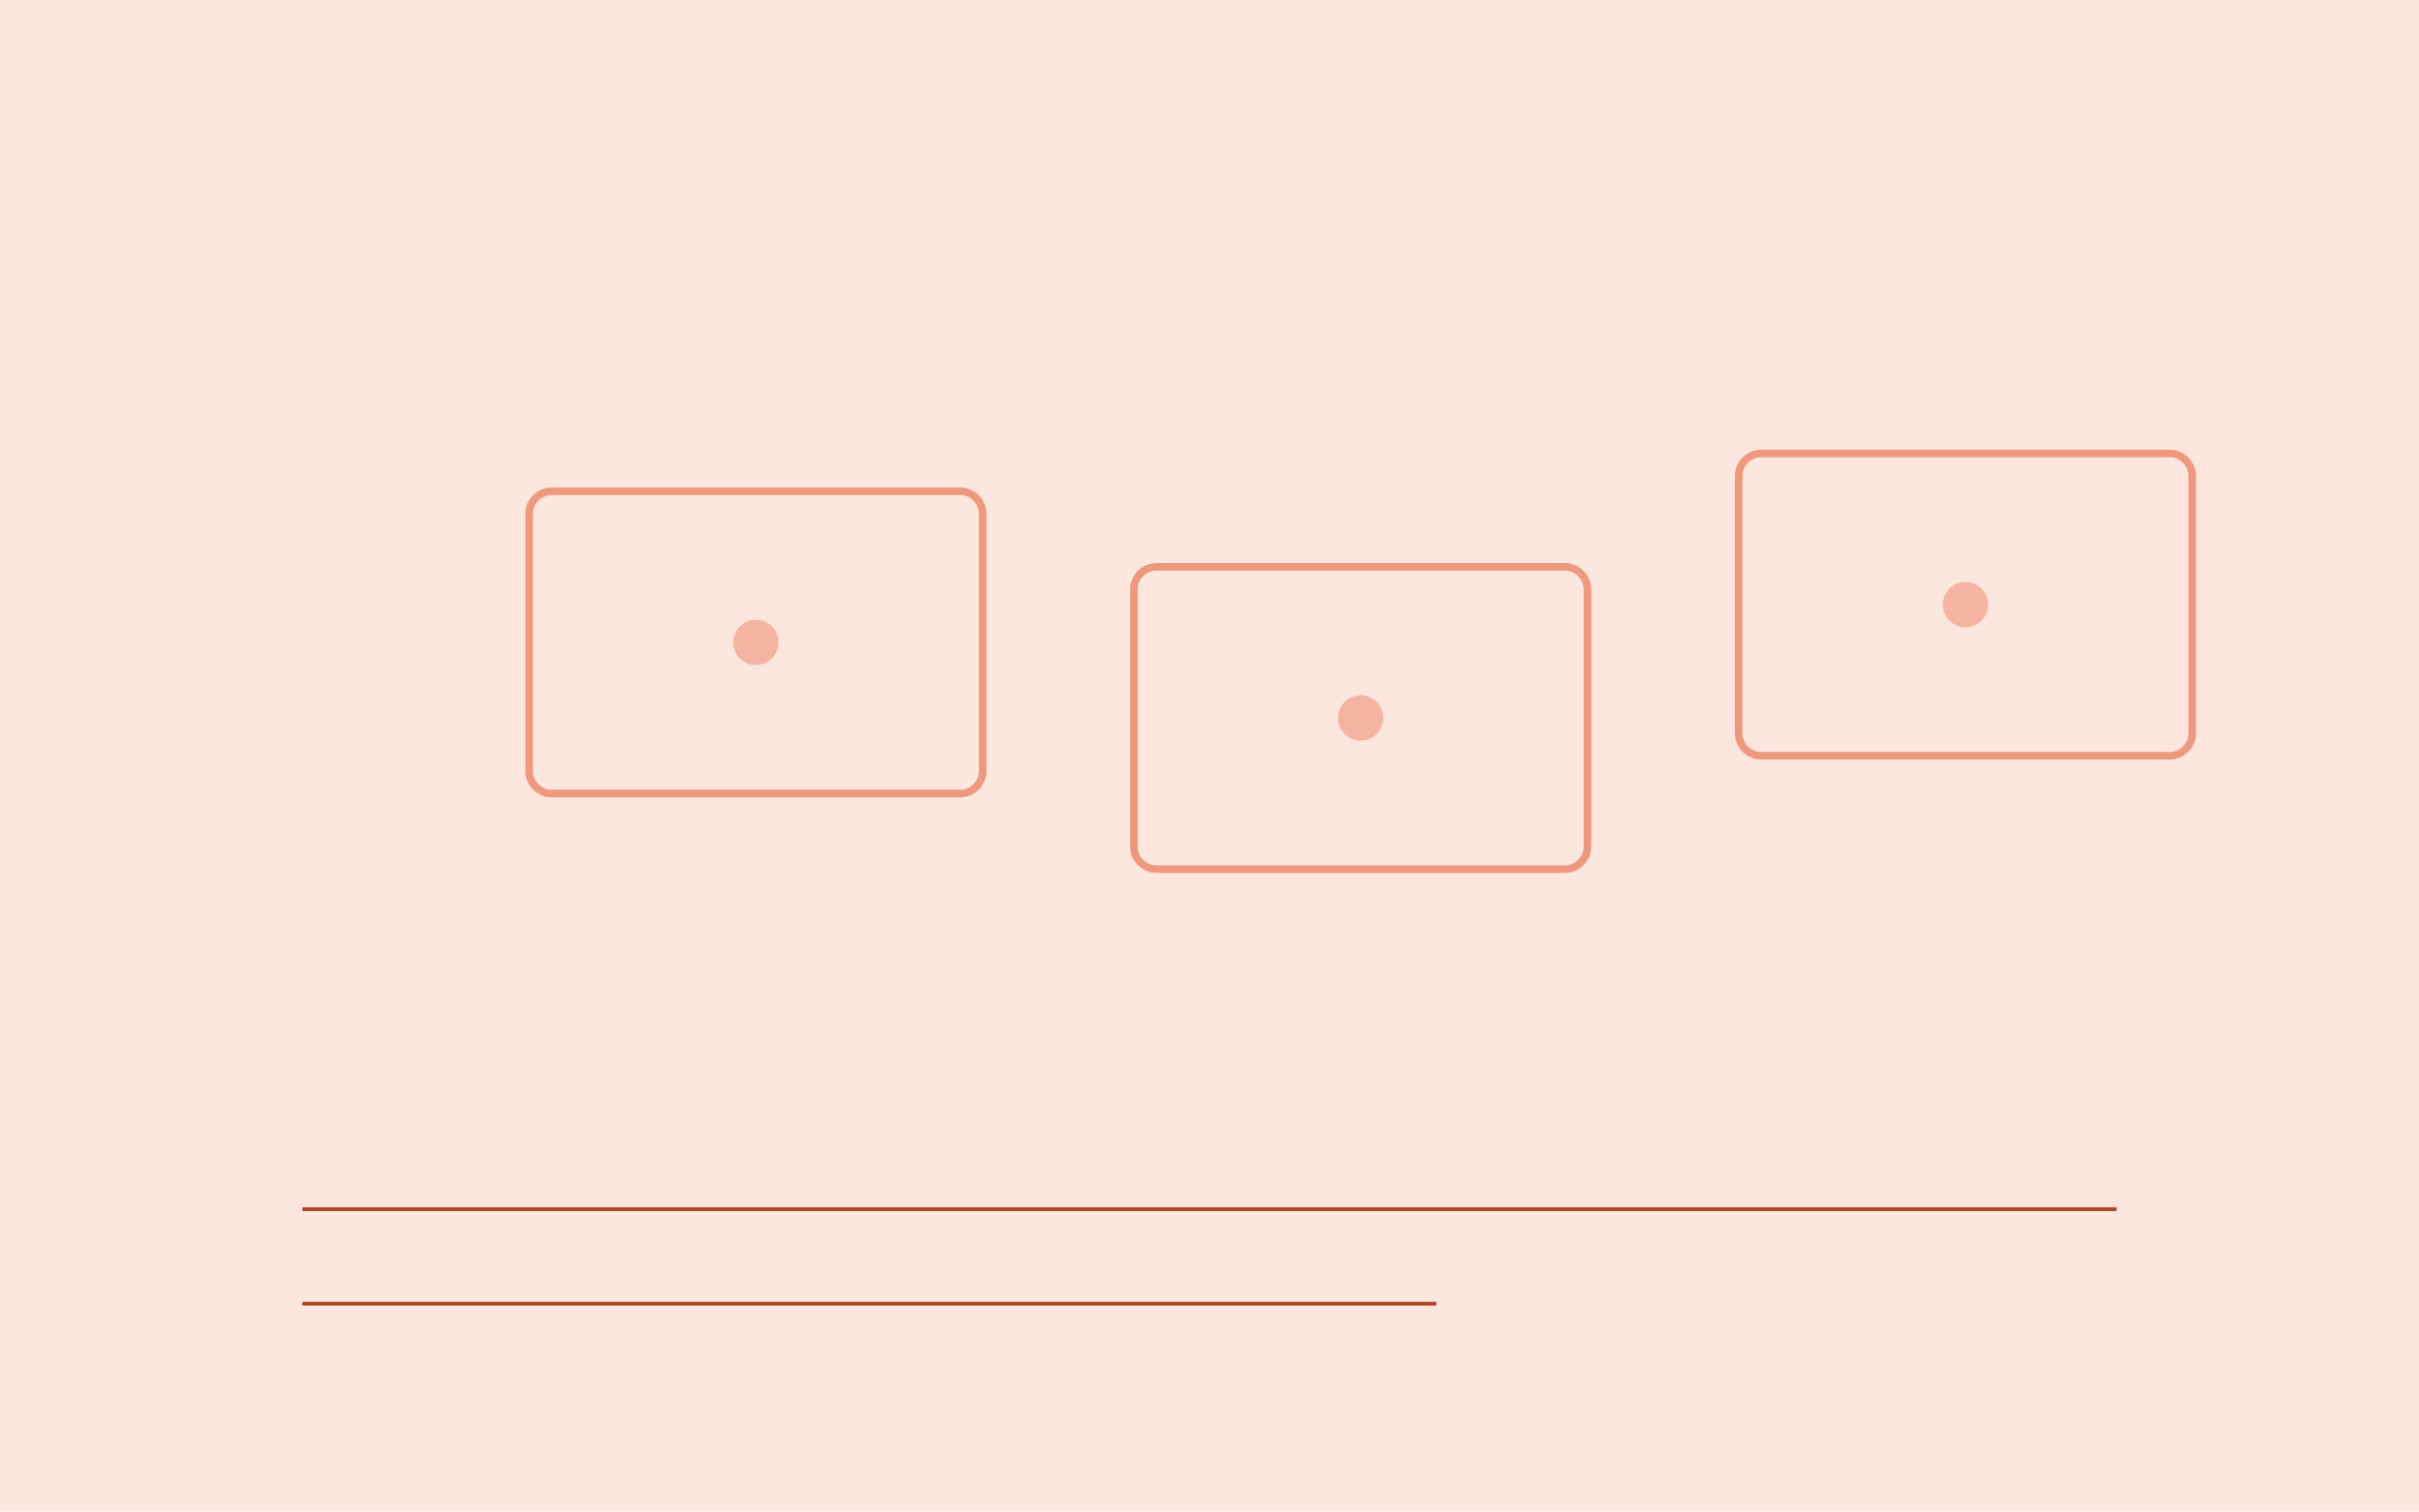
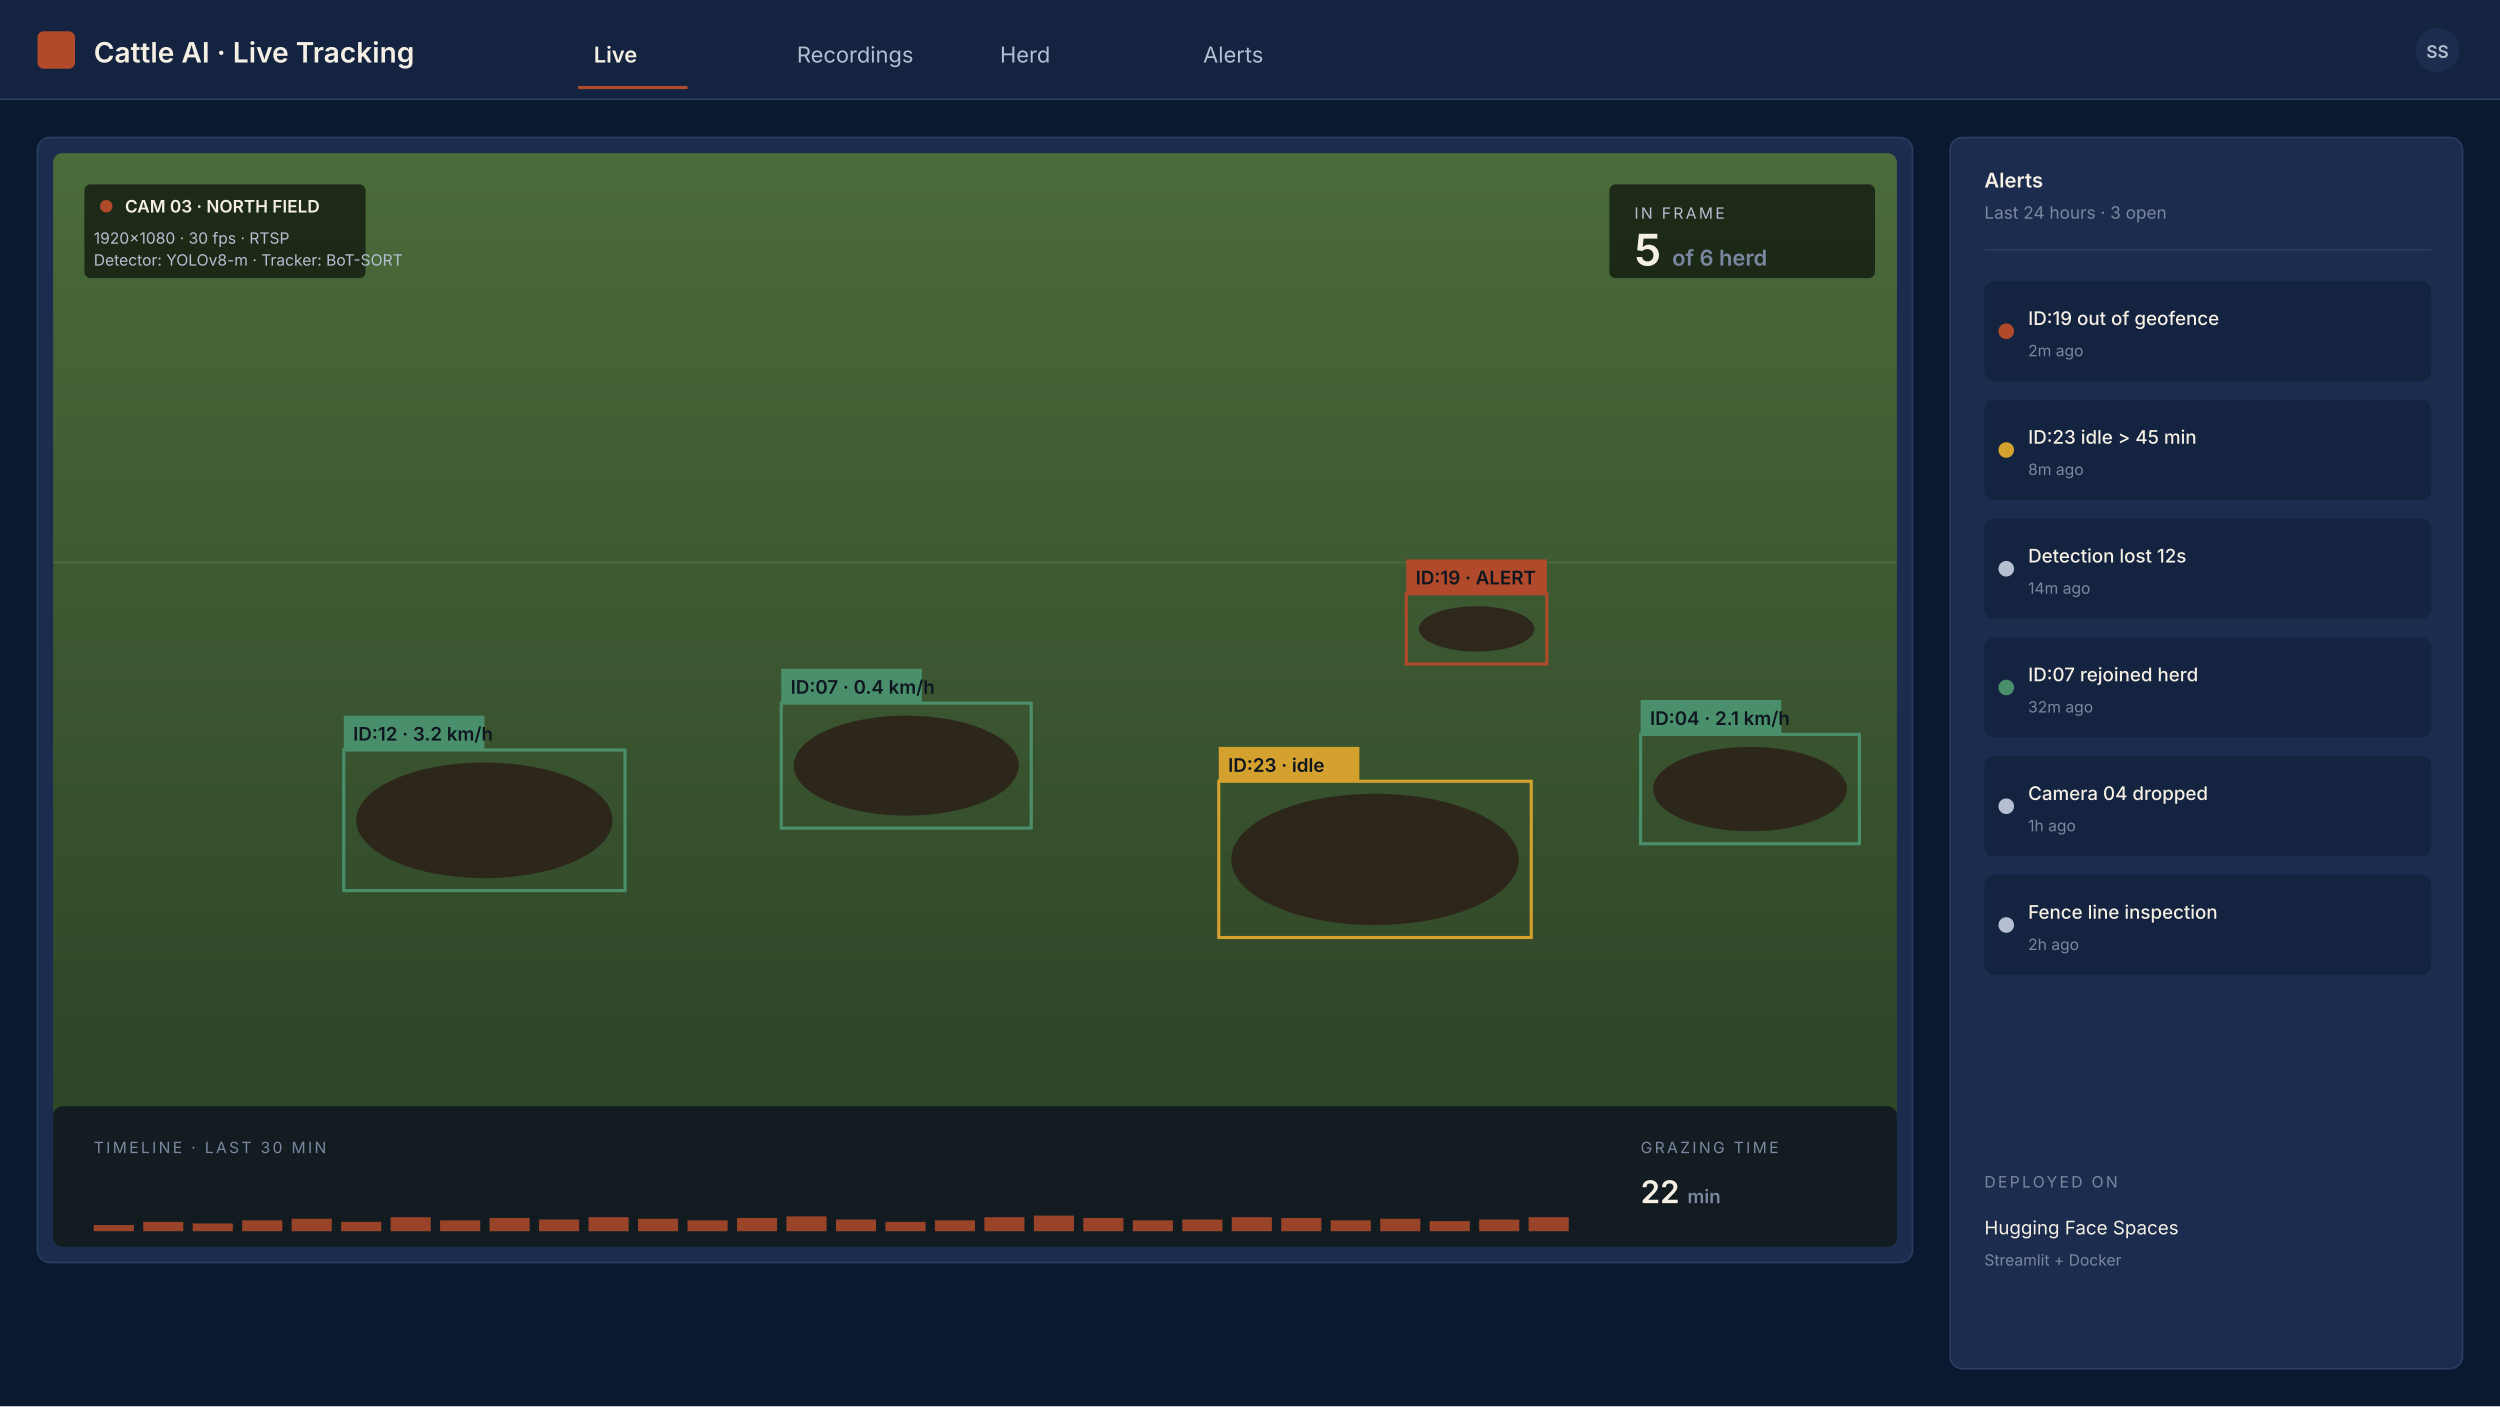
- <svg xmlns="http://www.w3.org/2000/svg" viewBox="0 0 640 400" width="640" height="400">
-   <rect width="640" height="400" fill="#FCE7DF" />
-   <g fill="none" stroke="#E4572E" stroke-width="2" opacity="0.55">
-     <rect x="140" y="130" width="120" height="80" rx="6" />
-     <rect x="300" y="150" width="120" height="80" rx="6" />
-     <rect x="460" y="120" width="120" height="80" rx="6" />
-   </g>
-   <g fill="#E4572E" opacity="0.35">
-     <circle cx="200" cy="170" r="6" />
-     <circle cx="360" cy="190" r="6" />
-     <circle cx="520" cy="160" r="6" />
-   </g>
-   <line x1="80" y1="320" x2="560" y2="320" stroke="#B4421F" stroke-width="1" />
-   <line x1="80" y1="345" x2="380" y2="345" stroke="#B4421F" stroke-width="1" />
+ <svg xmlns="http://www.w3.org/2000/svg" viewBox="0 0 1600 900" preserveAspectRatio="xMidYMid slice">
+   <rect width="1600" height="900" fill="#0B1930" />
+   <rect x="0" y="0" width="1600" height="64" fill="#132340" />
+   <rect x="0" y="63" width="1600" height="1" fill="#2A3E62" />
+   <rect x="24" y="20" width="24" height="24" rx="4" fill="#B04A2A" />
+   <text x="60" y="40" fill="#F5EFE4" font-family="Inter, sans-serif" font-size="18" font-weight="600">Cattle AI · Live Tracking</text>
+   <text x="380" y="40" fill="#F5EFE4" font-family="Inter, sans-serif" font-size="14" font-weight="600">Live</text>
+   <rect x="370" y="55" width="70" height="2" fill="#B04A2A" />
+   <text x="510" y="40" fill="#B5BFD1" font-family="Inter, sans-serif" font-size="14" font-weight="400">Recordings</text>
+   <text x="640" y="40" fill="#B5BFD1" font-family="Inter, sans-serif" font-size="14" font-weight="400">Herd</text>
+   <text x="770" y="40" fill="#B5BFD1" font-family="Inter, sans-serif" font-size="14" font-weight="400">Alerts</text>
+   <circle cx="1560" cy="32" r="14" fill="#1B2C4E" />
+   <text x="1560" y="37" fill="#B5BFD1" font-family="Inter, sans-serif" font-size="11" font-weight="600" text-anchor="middle">SS</text>
+   <rect x="24" y="88" width="1200" height="720" rx="8" fill="#1B2C4E" stroke="#2A3E62" />
+   <defs>
+     <linearGradient id="fieldg" x1="0" y1="0" x2="0" y2="1">
+       <stop offset="0" stop-color="#4A6B3A" />
+       <stop offset="0.5" stop-color="#3A5530" />
+       <stop offset="1" stop-color="#2A3F22" />
+     </linearGradient>
+   </defs>
+   <rect x="34" y="98" width="1180" height="700" rx="6" fill="url(#fieldg)" />
+   <line x1="34" y1="360" x2="1214" y2="360" stroke="#5B7F45" stroke-width="1" opacity="0.5" />
+   <ellipse cx="310" cy="525" rx="82" ry="37" fill="#2B1F18" opacity="0.85" />
+   <rect x="220" y="480" width="180" height="90" fill="none" stroke="#4A8F6B" stroke-width="2" />
+   <rect x="220" y="458" width="90" height="22" fill="#4A8F6B" />
+   <text x="226" y="474" fill="#0F1620" font-family="Inter, sans-serif" font-size="12" font-weight="600">ID:12 · 3.2 km/h</text>
+   <ellipse cx="580" cy="490" rx="72" ry="32" fill="#2B1F18" opacity="0.85" />
+   <rect x="500" y="450" width="160" height="80" fill="none" stroke="#4A8F6B" stroke-width="2" />
+   <rect x="500" y="428" width="90" height="22" fill="#4A8F6B" />
+   <text x="506" y="444" fill="#0F1620" font-family="Inter, sans-serif" font-size="12" font-weight="600">ID:07 · 0.4 km/h</text>
+   <ellipse cx="880" cy="550" rx="92" ry="42" fill="#2B1F18" opacity="0.85" />
+   <rect x="780" y="500" width="200" height="100" fill="none" stroke="#D4A02E" stroke-width="2" />
+   <rect x="780" y="478" width="90" height="22" fill="#D4A02E" />
+   <text x="786" y="494" fill="#0F1620" font-family="Inter, sans-serif" font-size="12" font-weight="600">ID:23 · idle</text>
+   <ellipse cx="1120" cy="505" rx="62" ry="27" fill="#2B1F18" opacity="0.85" />
+   <rect x="1050" y="470" width="140" height="70" fill="none" stroke="#4A8F6B" stroke-width="2" />
+   <rect x="1050" y="448" width="90" height="22" fill="#4A8F6B" />
+   <text x="1056" y="464" fill="#0F1620" font-family="Inter, sans-serif" font-size="12" font-weight="600">ID:04 · 2.1 km/h</text>
+   <ellipse cx="945" cy="402.5" rx="37" ry="14.5" fill="#2B1F18" opacity="0.85" />
+   <rect x="900" y="380" width="90" height="45" fill="none" stroke="#B04A2A" stroke-width="2" />
+   <rect x="900" y="358" width="90" height="22" fill="#B04A2A" />
+   <text x="906" y="374" fill="#0F1620" font-family="Inter, sans-serif" font-size="12" font-weight="600">ID:19 · ALERT</text>
+   <rect x="54" y="118" width="180" height="60" rx="4" fill="rgba(0,0,0,0.6)" />
+   <circle cx="68" cy="132" r="4" fill="#B04A2A" />
+   <text x="80" y="136" fill="#F5EFE4" font-family="Inter, sans-serif" font-size="11" font-weight="600">CAM 03 · NORTH FIELD</text>
+   <text x="60" y="156" fill="#B5BFD1" font-family="Inter, sans-serif" font-size="10">1920×1080 · 30 fps · RTSP</text>
+   <text x="60" y="170" fill="#B5BFD1" font-family="Inter, sans-serif" font-size="10">Detector: YOLOv8-m · Tracker: BoT-SORT</text>
+   <rect x="1030" y="118" width="170" height="60" rx="4" fill="rgba(0,0,0,0.6)" />
+   <text x="1046" y="140" fill="#B5BFD1" font-family="Inter, sans-serif" font-size="10" letter-spacing="1.5">IN FRAME</text>
+   <text x="1046" y="170" fill="#F5EFE4" font-family="Inter, sans-serif" font-size="28" font-weight="600">5 <tspan fill="#7B87A0" font-size="14">of 6 herd</tspan>
+   </text>
+   <rect x="34" y="708" width="1180" height="90" rx="6" fill="rgba(15,22,32,0.85)" />
+   <text x="60" y="738" fill="#7B87A0" font-family="Inter, sans-serif" font-size="10" letter-spacing="1.5">TIMELINE · LAST 30 MIN</text>
+   <rect x="60" y="784" width="25.667" height="4" fill="#B04A2A" opacity="0.85" />
+   <rect x="91.667" y="782" width="25.667" height="6" fill="#B04A2A" opacity="0.85" />
+   <rect x="123.333" y="783" width="25.667" height="5" fill="#B04A2A" opacity="0.85" />
+   <rect x="155" y="781" width="25.667" height="7" fill="#B04A2A" opacity="0.85" />
+   <rect x="186.667" y="780" width="25.667" height="8" fill="#B04A2A" opacity="0.85" />
+   <rect x="218.333" y="782" width="25.667" height="6" fill="#B04A2A" opacity="0.85" />
+   <rect x="250" y="779" width="25.667" height="9" fill="#B04A2A" opacity="0.85" />
+   <rect x="281.667" y="781" width="25.667" height="7" fill="#B04A2A" opacity="0.85" />
+   <rect x="313.333" y="779.5" width="25.667" height="8.5" fill="#B04A2A" opacity="0.85" />
+   <rect x="345" y="780.5" width="25.667" height="7.5" fill="#B04A2A" opacity="0.85" />
+   <rect x="376.667" y="779" width="25.667" height="9" fill="#B04A2A" opacity="0.85" />
+   <rect x="408.333" y="780" width="25.667" height="8" fill="#B04A2A" opacity="0.85" />
+   <rect x="440" y="781" width="25.667" height="7" fill="#B04A2A" opacity="0.85" />
+   <rect x="471.667" y="779.5" width="25.667" height="8.5" fill="#B04A2A" opacity="0.85" />
+   <rect x="503.333" y="778.5" width="25.667" height="9.5" fill="#B04A2A" opacity="0.85" />
+   <rect x="535" y="780.5" width="25.667" height="7.5" fill="#B04A2A" opacity="0.85" />
+   <rect x="566.667" y="782" width="25.667" height="6" fill="#B04A2A" opacity="0.85" />
+   <rect x="598.333" y="781" width="25.667" height="7" fill="#B04A2A" opacity="0.85" />
+   <rect x="630" y="779" width="25.667" height="9" fill="#B04A2A" opacity="0.85" />
+   <rect x="661.667" y="778" width="25.667" height="10" fill="#B04A2A" opacity="0.85" />
+   <rect x="693.333" y="779.5" width="25.667" height="8.5" fill="#B04A2A" opacity="0.85" />
+   <rect x="725" y="781" width="25.667" height="7" fill="#B04A2A" opacity="0.85" />
+   <rect x="756.667" y="780.5" width="25.667" height="7.5" fill="#B04A2A" opacity="0.85" />
+   <rect x="788.333" y="779" width="25.667" height="9" fill="#B04A2A" opacity="0.85" />
+   <rect x="820" y="779.5" width="25.667" height="8.5" fill="#B04A2A" opacity="0.85" />
+   <rect x="851.667" y="781" width="25.667" height="7" fill="#B04A2A" opacity="0.85" />
+   <rect x="883.333" y="780" width="25.667" height="8" fill="#B04A2A" opacity="0.85" />
+   <rect x="915" y="781.5" width="25.667" height="6.5" fill="#B04A2A" opacity="0.85" />
+   <rect x="946.667" y="780.5" width="25.667" height="7.5" fill="#B04A2A" opacity="0.85" />
+   <rect x="978.333" y="779" width="25.667" height="9" fill="#B04A2A" opacity="0.85" />
+   <text x="1050" y="738" fill="#7B87A0" font-family="Inter, sans-serif" font-size="10" letter-spacing="1.5">GRAZING TIME</text>
+   <text x="1050" y="770" fill="#F5EFE4" font-family="Inter, sans-serif" font-size="20" font-weight="600">22 <tspan fill="#7B87A0" font-size="12">min</tspan>
+   </text>
+   <rect x="1248" y="88" width="328" height="788" rx="8" fill="#1B2C4E" stroke="#2A3E62" />
+   <text x="1270" y="120" fill="#F5EFE4" font-family="Inter, sans-serif" font-size="13" font-weight="600">Alerts</text>
+   <text x="1270" y="140" fill="#7B87A0" font-family="Inter, sans-serif" font-size="11">Last 24 hours · 3 open</text>
+   <line x1="1270" y1="160" x2="1556" y2="160" stroke="#2A3E62" />
+   <rect x="1270" y="180" width="286" height="64" rx="6" fill="#132340" />
+   <circle cx="1284" cy="212" r="5" fill="#B04A2A" />
+   <text x="1298" y="208" fill="#F5EFE4" font-family="Inter, sans-serif" font-size="12" font-weight="500">ID:19 out of geofence</text>
+   <text x="1298" y="228" fill="#7B87A0" font-family="Inter, sans-serif" font-size="10">2m ago</text>
+   <rect x="1270" y="256" width="286" height="64" rx="6" fill="#132340" />
+   <circle cx="1284" cy="288" r="5" fill="#D4A02E" />
+   <text x="1298" y="284" fill="#F5EFE4" font-family="Inter, sans-serif" font-size="12" font-weight="500">ID:23 idle &gt; 45 min</text>
+   <text x="1298" y="304" fill="#7B87A0" font-family="Inter, sans-serif" font-size="10">8m ago</text>
+   <rect x="1270" y="332" width="286" height="64" rx="6" fill="#132340" />
+   <circle cx="1284" cy="364" r="5" fill="#B5BFD1" />
+   <text x="1298" y="360" fill="#F5EFE4" font-family="Inter, sans-serif" font-size="12" font-weight="500">Detection lost 12s</text>
+   <text x="1298" y="380" fill="#7B87A0" font-family="Inter, sans-serif" font-size="10">14m ago</text>
+   <rect x="1270" y="408" width="286" height="64" rx="6" fill="#132340" />
+   <circle cx="1284" cy="440" r="5" fill="#4A8F6B" />
+   <text x="1298" y="436" fill="#F5EFE4" font-family="Inter, sans-serif" font-size="12" font-weight="500">ID:07 rejoined herd</text>
+   <text x="1298" y="456" fill="#7B87A0" font-family="Inter, sans-serif" font-size="10">32m ago</text>
+   <rect x="1270" y="484" width="286" height="64" rx="6" fill="#132340" />
+   <circle cx="1284" cy="516" r="5" fill="#B5BFD1" />
+   <text x="1298" y="512" fill="#F5EFE4" font-family="Inter, sans-serif" font-size="12" font-weight="500">Camera 04 dropped</text>
+   <text x="1298" y="532" fill="#7B87A0" font-family="Inter, sans-serif" font-size="10">1h ago</text>
+   <rect x="1270" y="560" width="286" height="64" rx="6" fill="#132340" />
+   <circle cx="1284" cy="592" r="5" fill="#B5BFD1" />
+   <text x="1298" y="588" fill="#F5EFE4" font-family="Inter, sans-serif" font-size="12" font-weight="500">Fence line inspection</text>
+   <text x="1298" y="608" fill="#7B87A0" font-family="Inter, sans-serif" font-size="10">2h ago</text>
+   <text x="1270" y="760" fill="#7B87A0" font-family="Inter, sans-serif" font-size="10" letter-spacing="1.5">DEPLOYED ON</text>
+   <text x="1270" y="790" fill="#F5EFE4" font-family="Inter, sans-serif" font-size="12">Hugging Face Spaces</text>
+   <text x="1270" y="810" fill="#7B87A0" font-family="Inter, sans-serif" font-size="10">Streamlit + Docker</text>
</svg>
